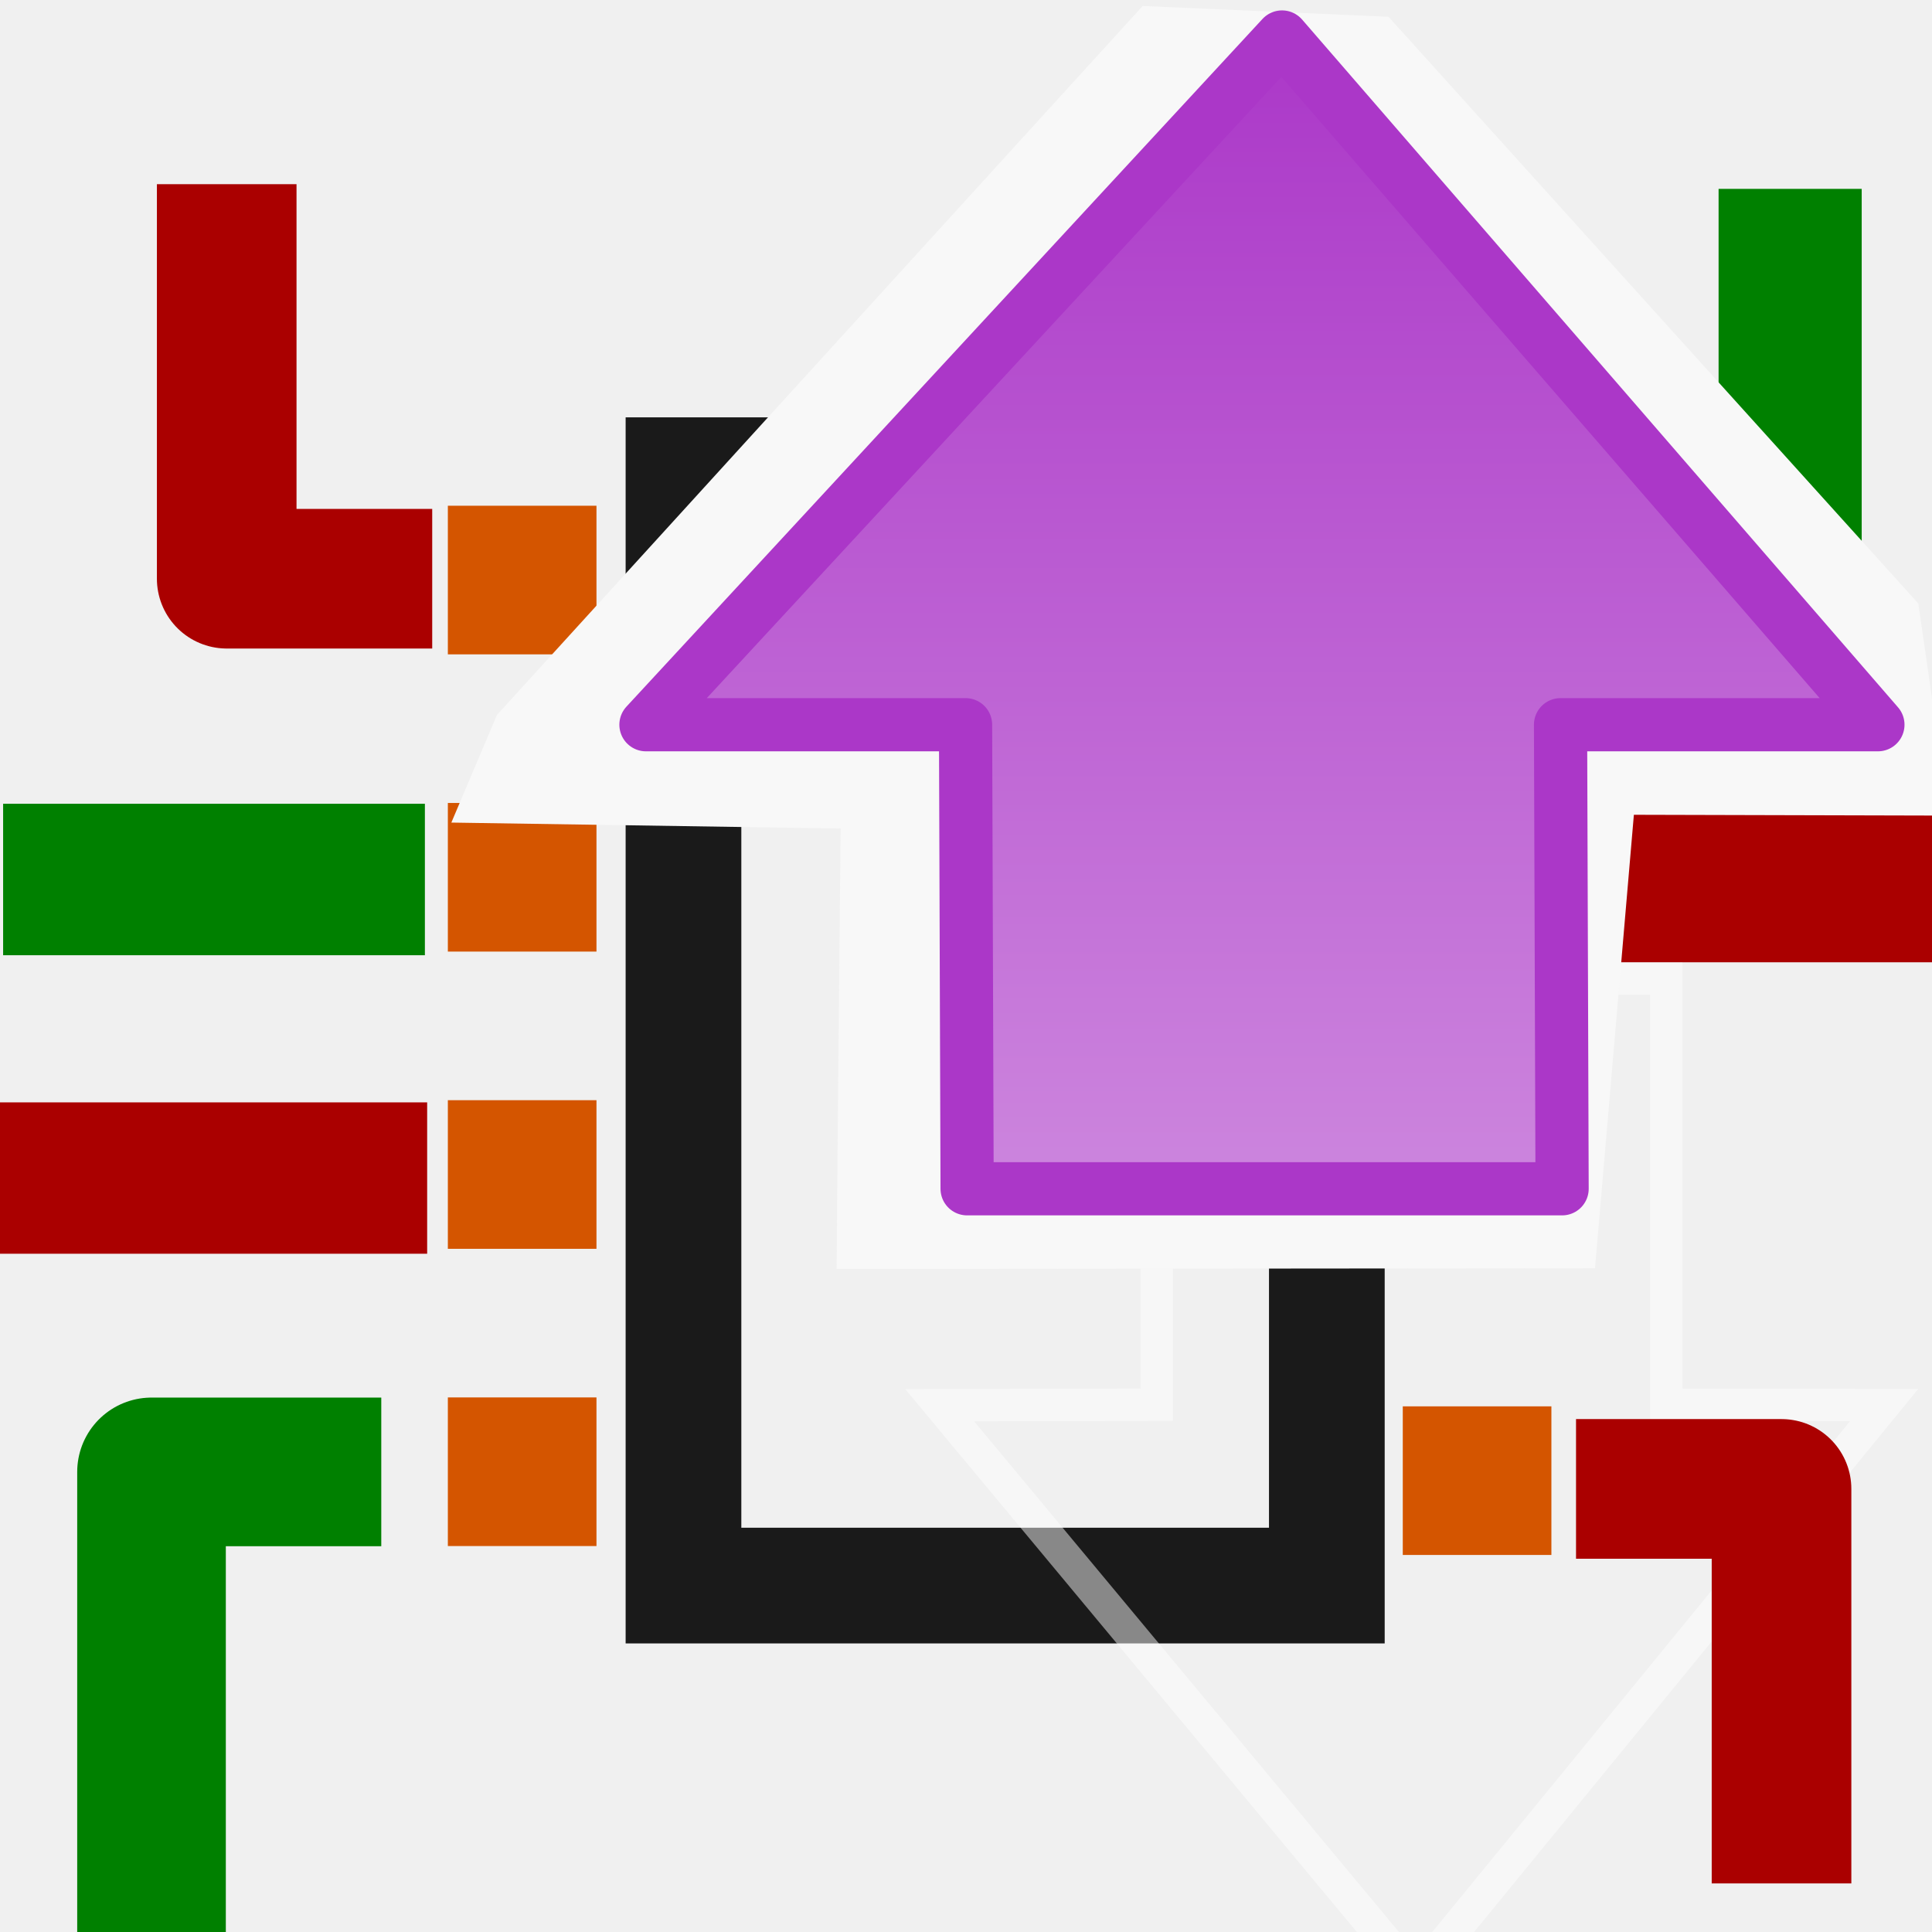
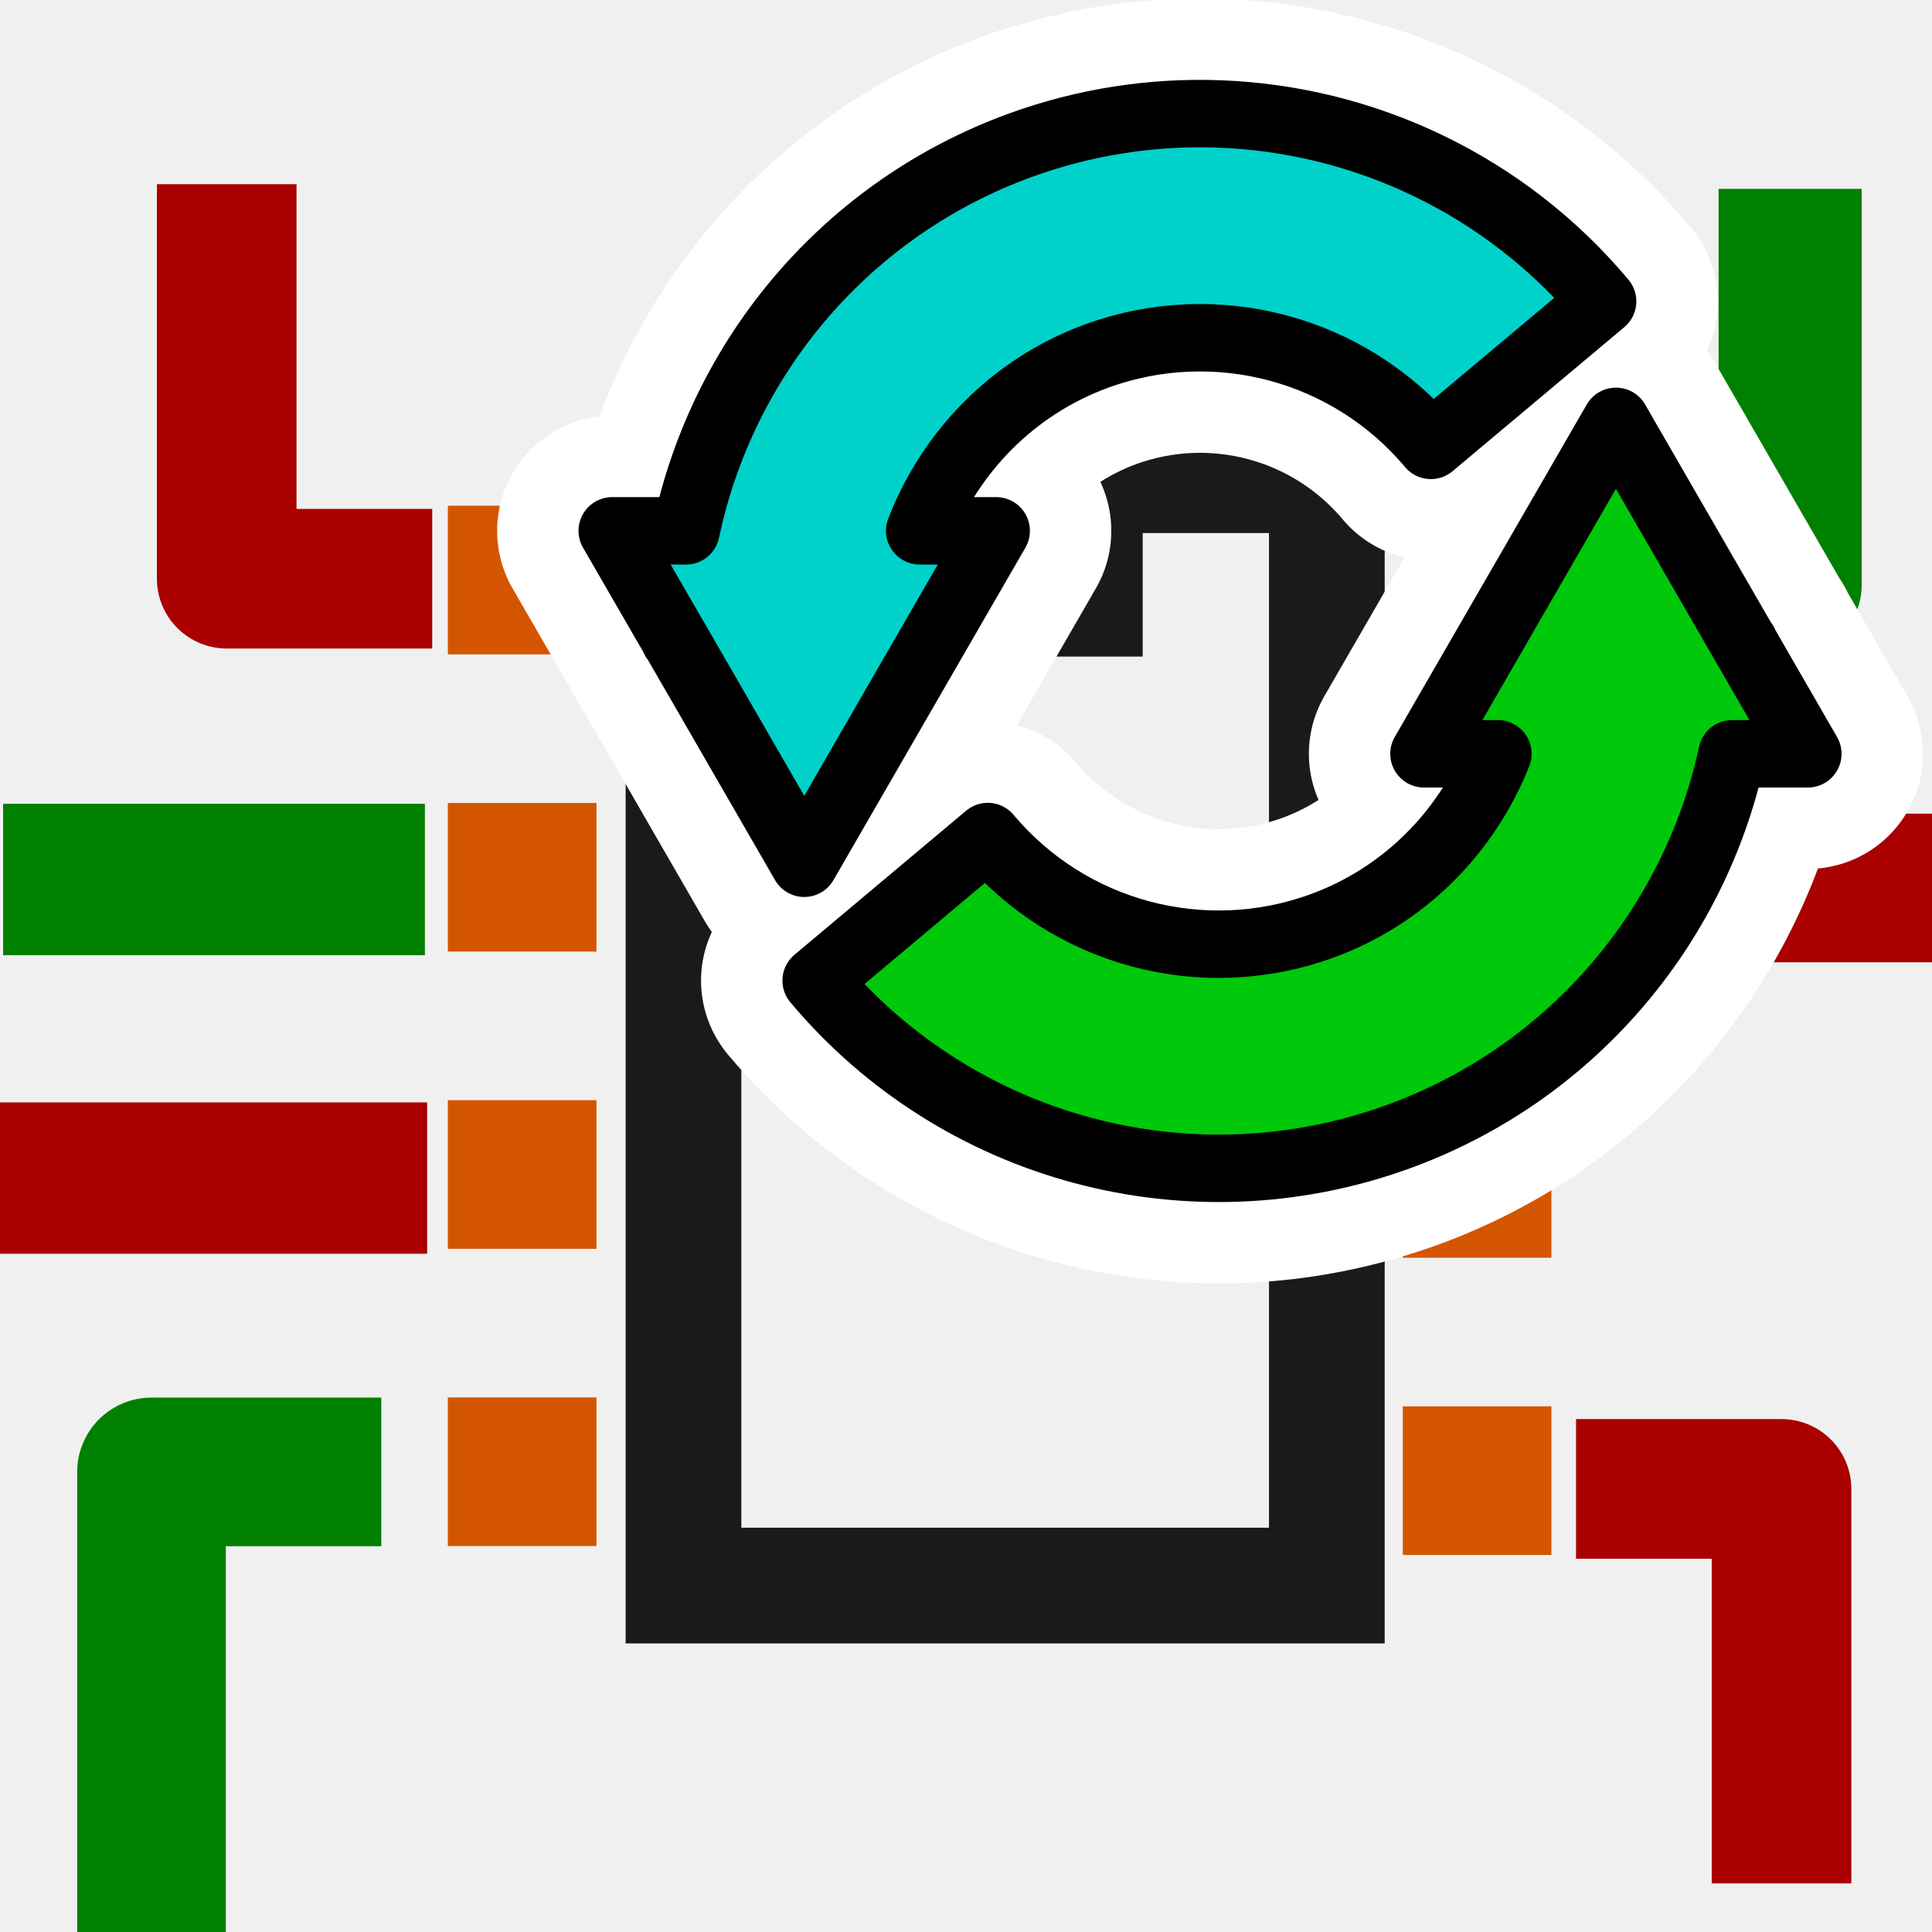
<svg xmlns="http://www.w3.org/2000/svg" xmlns:xlink="http://www.w3.org/1999/xlink" height="26" width="26" version="1.1" id="svg2">
  <defs id="defs6">
    <radialGradient id="e" gradientUnits="userSpaceOnUse" cy="20.494" cx="35.293" gradientTransform="matrix(0,-0.84302,1.0202,0,-4.896325,41.05942)" r="16.956">
      <stop stop-color="#73d216" offset="0" id="stop12-7" />
      <stop stop-color="#4e9a06" offset="1" id="stop14-2" />
    </radialGradient>
-     <linearGradient gradientTransform="matrix(0,-0.9395961,1.204038,0,-2.056758,24.31717)" xlink:href="#linearGradient4207" id="linearGradient4213" x1="8.5" y1="16" x2="25.5" y2="16" gradientUnits="userSpaceOnUse" />
-     <linearGradient id="linearGradient4207">
-       <stop id="stop4211" offset="0" style="stop-color:#cd87de;stop-opacity:1" />
-       <stop id="stop4209" offset="1" style="stop-color:#ab37c8;stop-opacity:1" />
-     </linearGradient>
    <linearGradient id="o-4" y2="96" gradientUnits="userSpaceOnUse" x2="88" y1="104" x1="96">
      <stop stop-color="#888a85" offset="0" id="stop63-4" />
      <stop stop-color="#8c8e89" offset=".007" id="stop65-4" />
      <stop stop-color="#abaca9" offset=".067" id="stop67-7" />
      <stop stop-color="#c5c6c4" offset=".135" id="stop69-6" />
      <stop stop-color="#dbdbda" offset=".211" id="stop71-3" />
      <stop stop-color="#ebebeb" offset=".301" id="stop73-1" />
      <stop stop-color="#f7f7f6" offset=".412" id="stop75-7" />
      <stop stop-color="#fdfdfd" offset=".568" id="stop77-5" />
      <stop stop-color="#fff" offset="1" id="stop79-9" />
    </linearGradient>
    <linearGradient id="n-3" y2="95.293" gradientUnits="userSpaceOnUse" x2="87.293" y1="103" x1="95">
      <stop stop-color="#fff" offset="0" id="stop58-0" style="stop-color:#23ff39;stop-opacity:1;" />
      <stop stop-color="#393b38" offset="1" id="stop60-4" />
    </linearGradient>
    <linearGradient id="m-8" y2="94.587" gradientUnits="userSpaceOnUse" x2="86.587" y1="103" x1="95">
      <stop stop-color="#fff" offset="0" id="stop53-1" style="stop-color:#e8f71e;stop-opacity:1;" />
      <stop stop-color="#555753" offset="1" id="stop55-0" />
    </linearGradient>
    <linearGradient id="l-9" y2="94.537" gradientUnits="userSpaceOnUse" x2="86.536" y1="102.34" x1="94.344">
      <stop stop-color="#fff" offset="0" id="stop48-8" />
      <stop stop-color="#555753" offset="1" id="stop50-4" />
    </linearGradient>
+     <radialGradient r="16.956" gradientTransform="matrix(0,-0.84302,1.0202,0,-4.896325,41.05942)" cx="35.293" cy="20.494" gradientUnits="userSpaceOnUse" id="radialGradient4831">
+       <stop style="stop-color:#1772d9;stop-opacity:1" id="stop4833" offset="0" stop-color="#73d216" />
+       <stop style="stop-color:#085ab6;stop-opacity:1" id="stop4835" offset="1" stop-color="#4e9a06" />
+     </radialGradient>
+     <radialGradient r="16.956" gradientTransform="matrix(0,-0.84302,1.0202,0,-4.896325,41.05942)" cx="35.293" cy="20.494" gradientUnits="userSpaceOnUse" id="radialGradient4831-3">
+       <stop style="stop-color:#1772d9;stop-opacity:1" id="stop4833-6" offset="0" stop-color="#73d216" />
+       <stop style="stop-color:#085ab6;stop-opacity:1" id="stop4835-7" offset="1" stop-color="#4e9a06" />
+     </radialGradient>
+     <radialGradient xlink:href="#radialGradient4831-3" id="radialGradient4769" gradientUnits="userSpaceOnUse" gradientTransform="matrix(0,0.4306323,0.5059789,0,129.7362,1879.092)" cx="34.857" cy="28.374" fx="34.857" fy="28.374" r="16.956" />
+     <radialGradient r="16.956" gradientTransform="matrix(0,-0.84302,1.0202,0,-4.896325,41.05942)" cx="35.293" cy="20.494" gradientUnits="userSpaceOnUse" id="radialGradient4771">
+       <stop style="stop-color:#1772d9;stop-opacity:1" id="stop4773" offset="0" stop-color="#73d216" />
+       <stop style="stop-color:#085ab6;stop-opacity:1" id="stop4775" offset="1" stop-color="#4e9a06" />
+     </radialGradient>
+     <radialGradient r="16.956" gradientTransform="matrix(0,-0.84302,1.0202,0,-4.896325,41.05942)" cx="35.293" cy="20.494" gradientUnits="userSpaceOnUse" id="radialGradient4831-36">
+       <stop style="stop-color:#1772d9;stop-opacity:1" id="stop4833-7" offset="0" stop-color="#73d216" />
+       <stop style="stop-color:#085ab6;stop-opacity:1" id="stop4835-5" offset="1" stop-color="#4e9a06" />
+     </radialGradient>
+     <radialGradient r="16.956" gradientTransform="matrix(0,-0.84302,1.0202,0,-4.896325,41.05942)" cx="35.293" cy="20.494" gradientUnits="userSpaceOnUse" id="radialGradient4622">
+       <stop style="stop-color:#1772d9;stop-opacity:1" id="stop4624" offset="0" stop-color="#73d216" />
+       <stop style="stop-color:#085ab6;stop-opacity:1" id="stop4626" offset="1" stop-color="#4e9a06" />
+     </radialGradient>
+     <radialGradient r="16.956" gradientTransform="matrix(0,-0.84302,1.0202,0,-4.896325,41.05942)" cx="35.293" cy="20.494" gradientUnits="userSpaceOnUse" id="radialGradient4629">
+       <stop style="stop-color:#1772d9;stop-opacity:1" id="stop4631" offset="0" stop-color="#73d216" />
+       <stop style="stop-color:#085ab6;stop-opacity:1" id="stop4633" offset="1" stop-color="#4e9a06" />
+     </radialGradient>
+     <radialGradient r="16.956" gradientTransform="matrix(0,-0.84302,1.0202,0,-4.896325,41.05942)" cx="35.293" cy="20.494" gradientUnits="userSpaceOnUse" id="radialGradient4636">
+       <stop style="stop-color:#1772d9;stop-opacity:1" id="stop4638" offset="0" stop-color="#73d216" />
+       <stop style="stop-color:#085ab6;stop-opacity:1" id="stop4640" offset="1" stop-color="#4e9a06" />
+     </radialGradient>
+     <radialGradient xlink:href="#radialGradient4831-2" id="radialGradient4567" gradientUnits="userSpaceOnUse" gradientTransform="matrix(0,-0.3822126,-0.4490873,0,40.36507,227.5893)" cx="34.857" cy="28.374" fx="34.857" fy="28.374" r="16.956" />
+     <radialGradient r="16.956" gradientTransform="matrix(0,-0.84302,1.0202,0,-4.896325,41.05942)" cx="35.293" cy="20.494" gradientUnits="userSpaceOnUse" id="radialGradient4831-2">
+       <stop style="stop-color:#1772d9;stop-opacity:1" id="stop4833-9" offset="0" stop-color="#73d216" />
+       <stop style="stop-color:#085ab6;stop-opacity:1" id="stop4835-1" offset="1" stop-color="#4e9a06" />
+     </radialGradient>
+     <radialGradient xlink:href="#radialGradient4831-2" id="radialGradient4569" gradientUnits="userSpaceOnUse" gradientTransform="matrix(0,0.3822126,0.4490873,0,123.258,1780.995)" cx="34.857" cy="28.374" fx="34.857" fy="28.374" r="16.956" />
+     <radialGradient r="16.956" gradientTransform="matrix(0,-0.84302,1.0202,0,-4.896325,41.05942)" cx="35.293" cy="20.494" gradientUnits="userSpaceOnUse" id="radialGradient4300">
+       <stop style="stop-color:#1772d9;stop-opacity:1" id="stop4302" offset="0" stop-color="#73d216" />
+       <stop style="stop-color:#085ab6;stop-opacity:1" id="stop4304" offset="1" stop-color="#4e9a06" />
+     </radialGradient>
  </defs>
  <g transform="matrix(1.638254,0,0,1.557226,1.634855,1.28874)" id="g16">
    <rect height="16" width="16" y="0" x="0" id="rect18" style="fill-opacity:0" />
  </g>
  <path style="fill:none;stroke:#1a1a1a;stroke-width:1.557;stroke-linecap:butt;stroke-linejoin:miter;stroke-miterlimit:4;stroke-dasharray:none;stroke-opacity:1" d="m 9.198,6.395 0,14.943 8.658,0 0,-14.943 z" id="path3965" />
  <path style="fill:none;stroke:#1a1a1a;stroke-width:1px;stroke-linecap:butt;stroke-linejoin:miter;stroke-opacity:1" d="m 11.878,6.836 0,1.5 3,0 0,-1.5" id="path3967" />
  <rect style="fill:#d45500;fill-opacity:1;stroke:none" id="rect3969" width="2" height="2" x="19.027" y="6.866" rx="0" ry="0" />
  <rect ry="0" rx="0" y="10.926" x="18.878" height="2" width="2" id="rect3971" style="fill:#d45500;fill-opacity:1;stroke:none" />
  <rect style="fill:#d45500;fill-opacity:1;stroke:none" id="rect3973" width="2" height="2" x="18.878" y="14.926" rx="0" ry="0" />
  <rect ry="0" rx="0" y="18.926" x="18.878" height="2" width="2" id="rect3975" style="fill:#d45500;fill-opacity:1;stroke:none" />
  <rect ry="0" rx="0" y="6.806" x="6.027" height="2" width="2" id="rect3977" style="fill:#d45500;fill-opacity:1;stroke:none" />
  <rect style="fill:#d45500;fill-opacity:1;stroke:none" id="rect3979" width="2" height="2" x="6.027" y="10.806" rx="0" ry="0" />
  <rect ry="0" rx="0" y="14.806" x="6.027" height="2" width="2" id="rect3981" style="fill:#d45500;fill-opacity:1;stroke:none" />
  <rect style="fill:#d45500;fill-opacity:1;stroke:none" id="rect3983" width="2" height="2" x="6.027" y="18.806" rx="0" ry="0" />
  <path style="fill:none;stroke:#aa0000;stroke-width:1.879;stroke-linecap:square;stroke-linejoin:round;stroke-miterlimit:4;stroke-dasharray:none;stroke-opacity:1" d="m 4.877,7.788 -1.826,0 0,-4.37" id="path3781" />
  <path style="fill:none;stroke:#aa0000;stroke-width:2.037;stroke-linecap:square;stroke-linejoin:round;stroke-miterlimit:4;stroke-dasharray:none;stroke-opacity:1" d="m 4.73,15.854 -3.73,0" id="path3783" />
  <path id="path3791" d="m 4.131,19.808 -2.092,0 0,7.016" style="fill:none;stroke:#008000;stroke-width:2;stroke-linecap:square;stroke-linejoin:round;stroke-miterlimit:4;stroke-dasharray:none;stroke-opacity:1" />
  <path id="path3793" d="m 4.699,11.836 -3.638,0" style="fill:none;stroke:#008000;stroke-width:2.038;stroke-linecap:square;stroke-linejoin:round;stroke-miterlimit:4;stroke-dasharray:none;stroke-opacity:1" />
  <path id="path3799" d="m 22.251,7.869 1.84,0 0,-4.364" style="fill:none;stroke:#008000;stroke-width:1.926;stroke-linecap:square;stroke-linejoin:round;stroke-miterlimit:4;stroke-dasharray:none;stroke-opacity:1" />
  <path style="fill:none;stroke:#aa0000;stroke-width:2;stroke-linecap:square;stroke-linejoin:round;stroke-miterlimit:4;stroke-dasharray:none;stroke-opacity:1" d="m 22.056,11.95 3,0" id="path3805" />
-   <path style="color:#000000;opacity:0.481;fill:none;stroke:#ffffff;stroke-width:0.435;stroke-miterlimit:10" d="m 22.424,13.171 -6.857,-0.002 0,5.735 -2.921,0.007 6.408,7.703 6.302,-7.705 -2.931,-0.002 -0.001,-5.735 z" stroke-miterlimit="10" id="path29" />
  <path style="fill:none;stroke:#aa0000;stroke-width:1.879;stroke-linecap:square;stroke-linejoin:round;stroke-miterlimit:4;stroke-dasharray:none;stroke-opacity:1" d="m 22.149,20.037 1.826,0 0,4.37" id="path3781-5" />
-   <path style="color:#000000;fill:#f8f8f8;fill-opacity:1;fill-rule:evenodd;stroke:none;stroke-miterlimit:10" d="m 11.258,17.077 10.207,-0.009 0.523,-6.103 4.239,0.011 -0.411,-2.854 -7.13,-7.896 -3.309,-0.145 -8.689,9.54 -0.614,1.449 5.239,0.08 c -0.018,1.975 -0.04,3.951 -0.054,5.926 z" stroke-miterlimit="10" id="path25-2-3" />
-   <path id="path104" style="color:#000000;fill:url(#linearGradient4213);fill-opacity:1;stroke:#ab37c8;stroke-width:0.716;stroke-linejoin:round;stroke-miterlimit:4;stroke-dasharray:none" d="m 8.693,9.753 4.301,0 0.021,6.245 8.007,0 -0.021,-6.245 4.271,0 L 17.253,0.498 8.693,9.753 Z" stroke-miterlimit="4" />
+   <g id="g4555" transform="matrix(0.6980693,0,0,0.6980693,-40.83583,-692.4399)">
+     <path id="path4557" d="m 89.651,1000.059 -1.851,3.205 -1.85,3.204 1.425,0 c -0.601,1.51 -1.806,2.741 -3.396,3.32 -2.295,0.835 -4.868,0.146 -6.438,-1.725 l -3.309,2.777 c 2.738,3.263 7.224,4.464 11.226,3.008 3.316,-1.207 5.707,-4.026 6.431,-7.38 l 1.461,0 -1.227,-2.127 c 9e-6,0 0,-0.01 0,-0.012 l -0.007,0 -0.615,-1.064 -1.85,-3.205 z" style="color:#000000;clip-rule:nonzero;display:inline;overflow:visible;visibility:visible;opacity:1;isolation:auto;mix-blend-mode:normal;color-interpolation:sRGB;color-interpolation-filters:linearRGB;solid-color:#000000;solid-opacity:1;fill:url(#radialGradient4567);fill-opacity:1;fill-rule:evenodd;stroke:#ffffff;stroke-width:4.438;stroke-linecap:round;stroke-linejoin:round;stroke-miterlimit:10;stroke-dasharray:none;stroke-dashoffset:0;stroke-opacity:1;color-rendering:auto;image-rendering:auto;shape-rendering:auto;text-rendering:auto;enable-background:accumulate" />
+     <path id="path4559" d="m 81.992,994.132 c -1.277,-0.046 -2.575,0.15 -3.826,0.605 -3.333,1.213 -5.731,4.055 -6.442,7.432 l -1.423,0 1.2,2.077 c -9e-6,0 0,0.01 0,0.011 l 0.007,0 0.645,1.116 1.85,3.205 1.85,-3.205 1.85,-3.204 -1.475,0 c 0.593,-1.533 1.811,-2.786 3.418,-3.372 2.295,-0.835 4.867,-0.146 6.437,1.725 l 3.311,-2.777 c -1.882,-2.243 -4.591,-3.512 -7.4,-3.613 z" style="color:#000000;clip-rule:nonzero;display:inline;overflow:visible;visibility:visible;opacity:1;isolation:auto;mix-blend-mode:normal;color-interpolation:sRGB;color-interpolation-filters:linearRGB;solid-color:#000000;solid-opacity:1;fill:url(#radialGradient4569);fill-opacity:1;fill-rule:evenodd;stroke:#ffffff;stroke-width:4.438;stroke-linecap:round;stroke-linejoin:round;stroke-miterlimit:10;stroke-dasharray:none;stroke-dashoffset:0;stroke-opacity:1;color-rendering:auto;image-rendering:auto;shape-rendering:auto;text-rendering:auto;enable-background:accumulate" />
+     <path style="color:#000000;clip-rule:nonzero;display:inline;overflow:visible;visibility:visible;opacity:1;isolation:auto;mix-blend-mode:normal;color-interpolation:sRGB;color-interpolation-filters:linearRGB;solid-color:#000000;solid-opacity:1;fill:#00c80a;fill-opacity:1;fill-rule:evenodd;stroke:#000000;stroke-width:1.3;stroke-linecap:round;stroke-linejoin:round;stroke-miterlimit:10;stroke-dasharray:none;stroke-dashoffset:0;stroke-opacity:1;color-rendering:auto;image-rendering:auto;shape-rendering:auto;text-rendering:auto;enable-background:accumulate" d="m 89.651,1000.059 -1.851,3.205 -1.85,3.204 1.425,0 c -0.601,1.51 -1.806,2.741 -3.396,3.32 -2.295,0.835 -4.868,0.146 -6.438,-1.725 l -3.309,2.777 c 2.738,3.263 7.224,4.464 11.226,3.008 3.316,-1.207 5.707,-4.026 6.431,-7.38 l 1.461,0 -1.227,-2.127 c 9e-6,0 0,-0.01 0,-0.012 l -0.007,0 -0.615,-1.064 -1.85,-3.205 z" id="path4495" />
+     <path style="color:#000000;clip-rule:nonzero;display:inline;overflow:visible;visibility:visible;opacity:1;isolation:auto;mix-blend-mode:normal;color-interpolation:sRGB;color-interpolation-filters:linearRGB;solid-color:#000000;solid-opacity:1;fill:#00d2ca;fill-opacity:1;fill-rule:evenodd;stroke:#000000;stroke-width:1.3;stroke-linecap:round;stroke-linejoin:round;stroke-miterlimit:10;stroke-dasharray:none;stroke-dashoffset:0;stroke-opacity:1;color-rendering:auto;image-rendering:auto;shape-rendering:auto;text-rendering:auto;enable-background:accumulate" d="m 81.992,994.132 c -1.277,-0.046 -2.575,0.15 -3.826,0.605 -3.333,1.213 -5.731,4.055 -6.442,7.432 l -1.423,0 1.2,2.077 c -9e-6,0 0,0.01 0,0.011 l 0.007,0 0.645,1.116 1.85,3.205 1.85,-3.205 1.85,-3.204 -1.475,0 c 0.593,-1.533 1.811,-2.786 3.418,-3.372 2.295,-0.835 4.867,-0.146 6.437,1.725 l 3.311,-2.777 c -1.882,-2.243 -4.591,-3.512 -7.4,-3.613 z" id="path4541" />
+   </g>
</svg>
